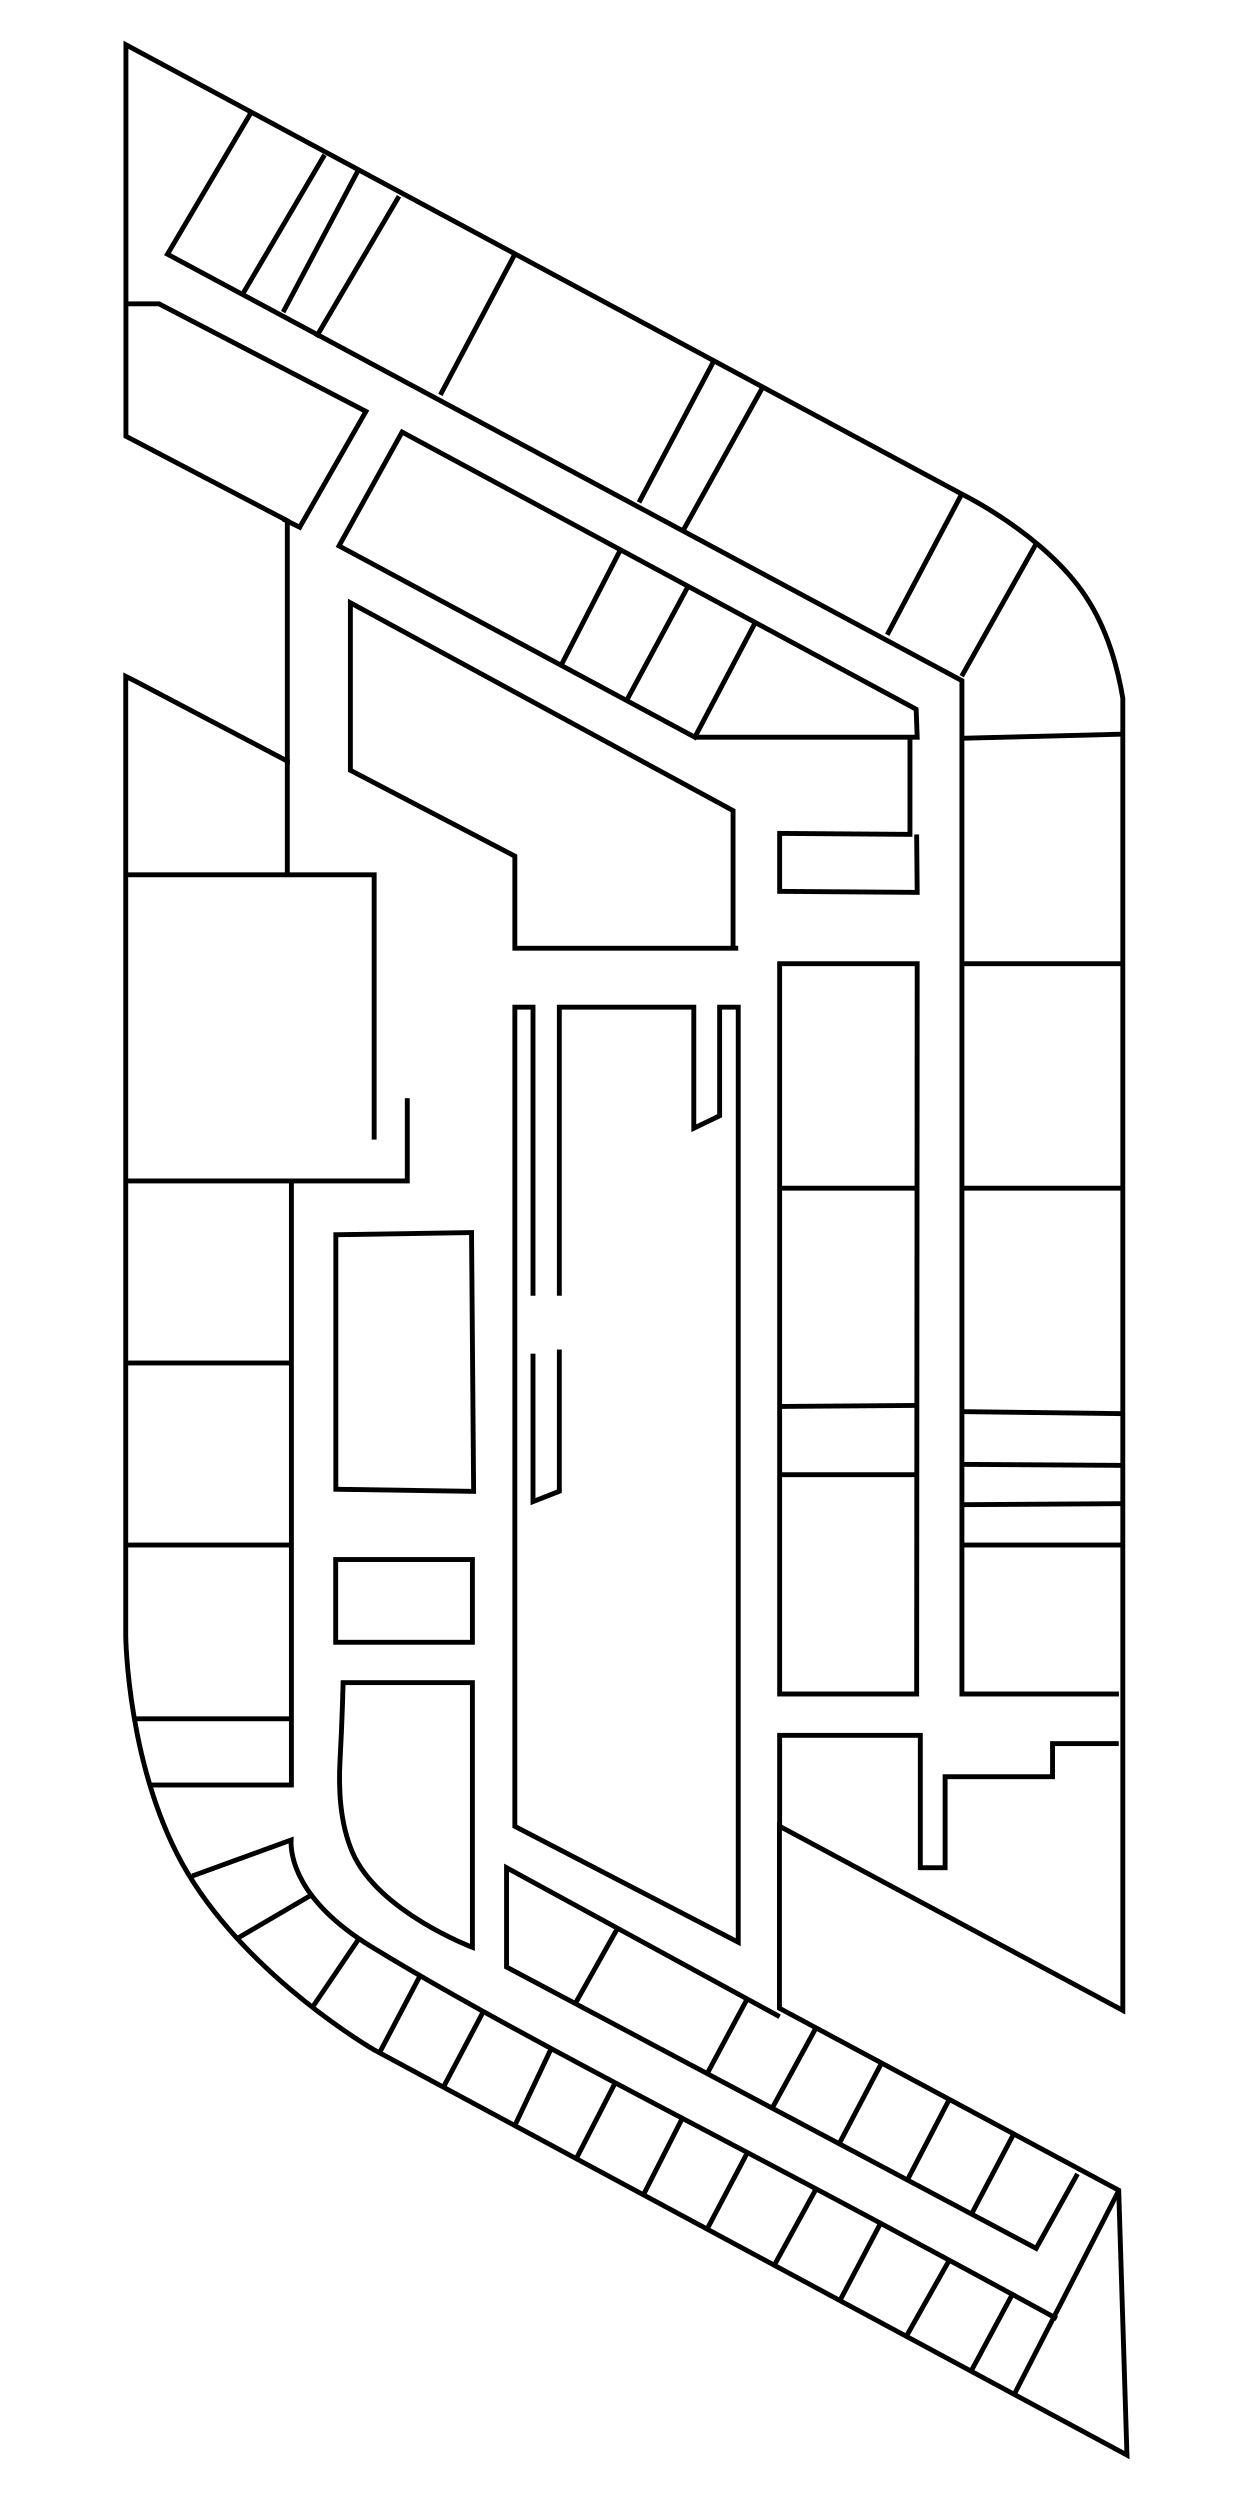
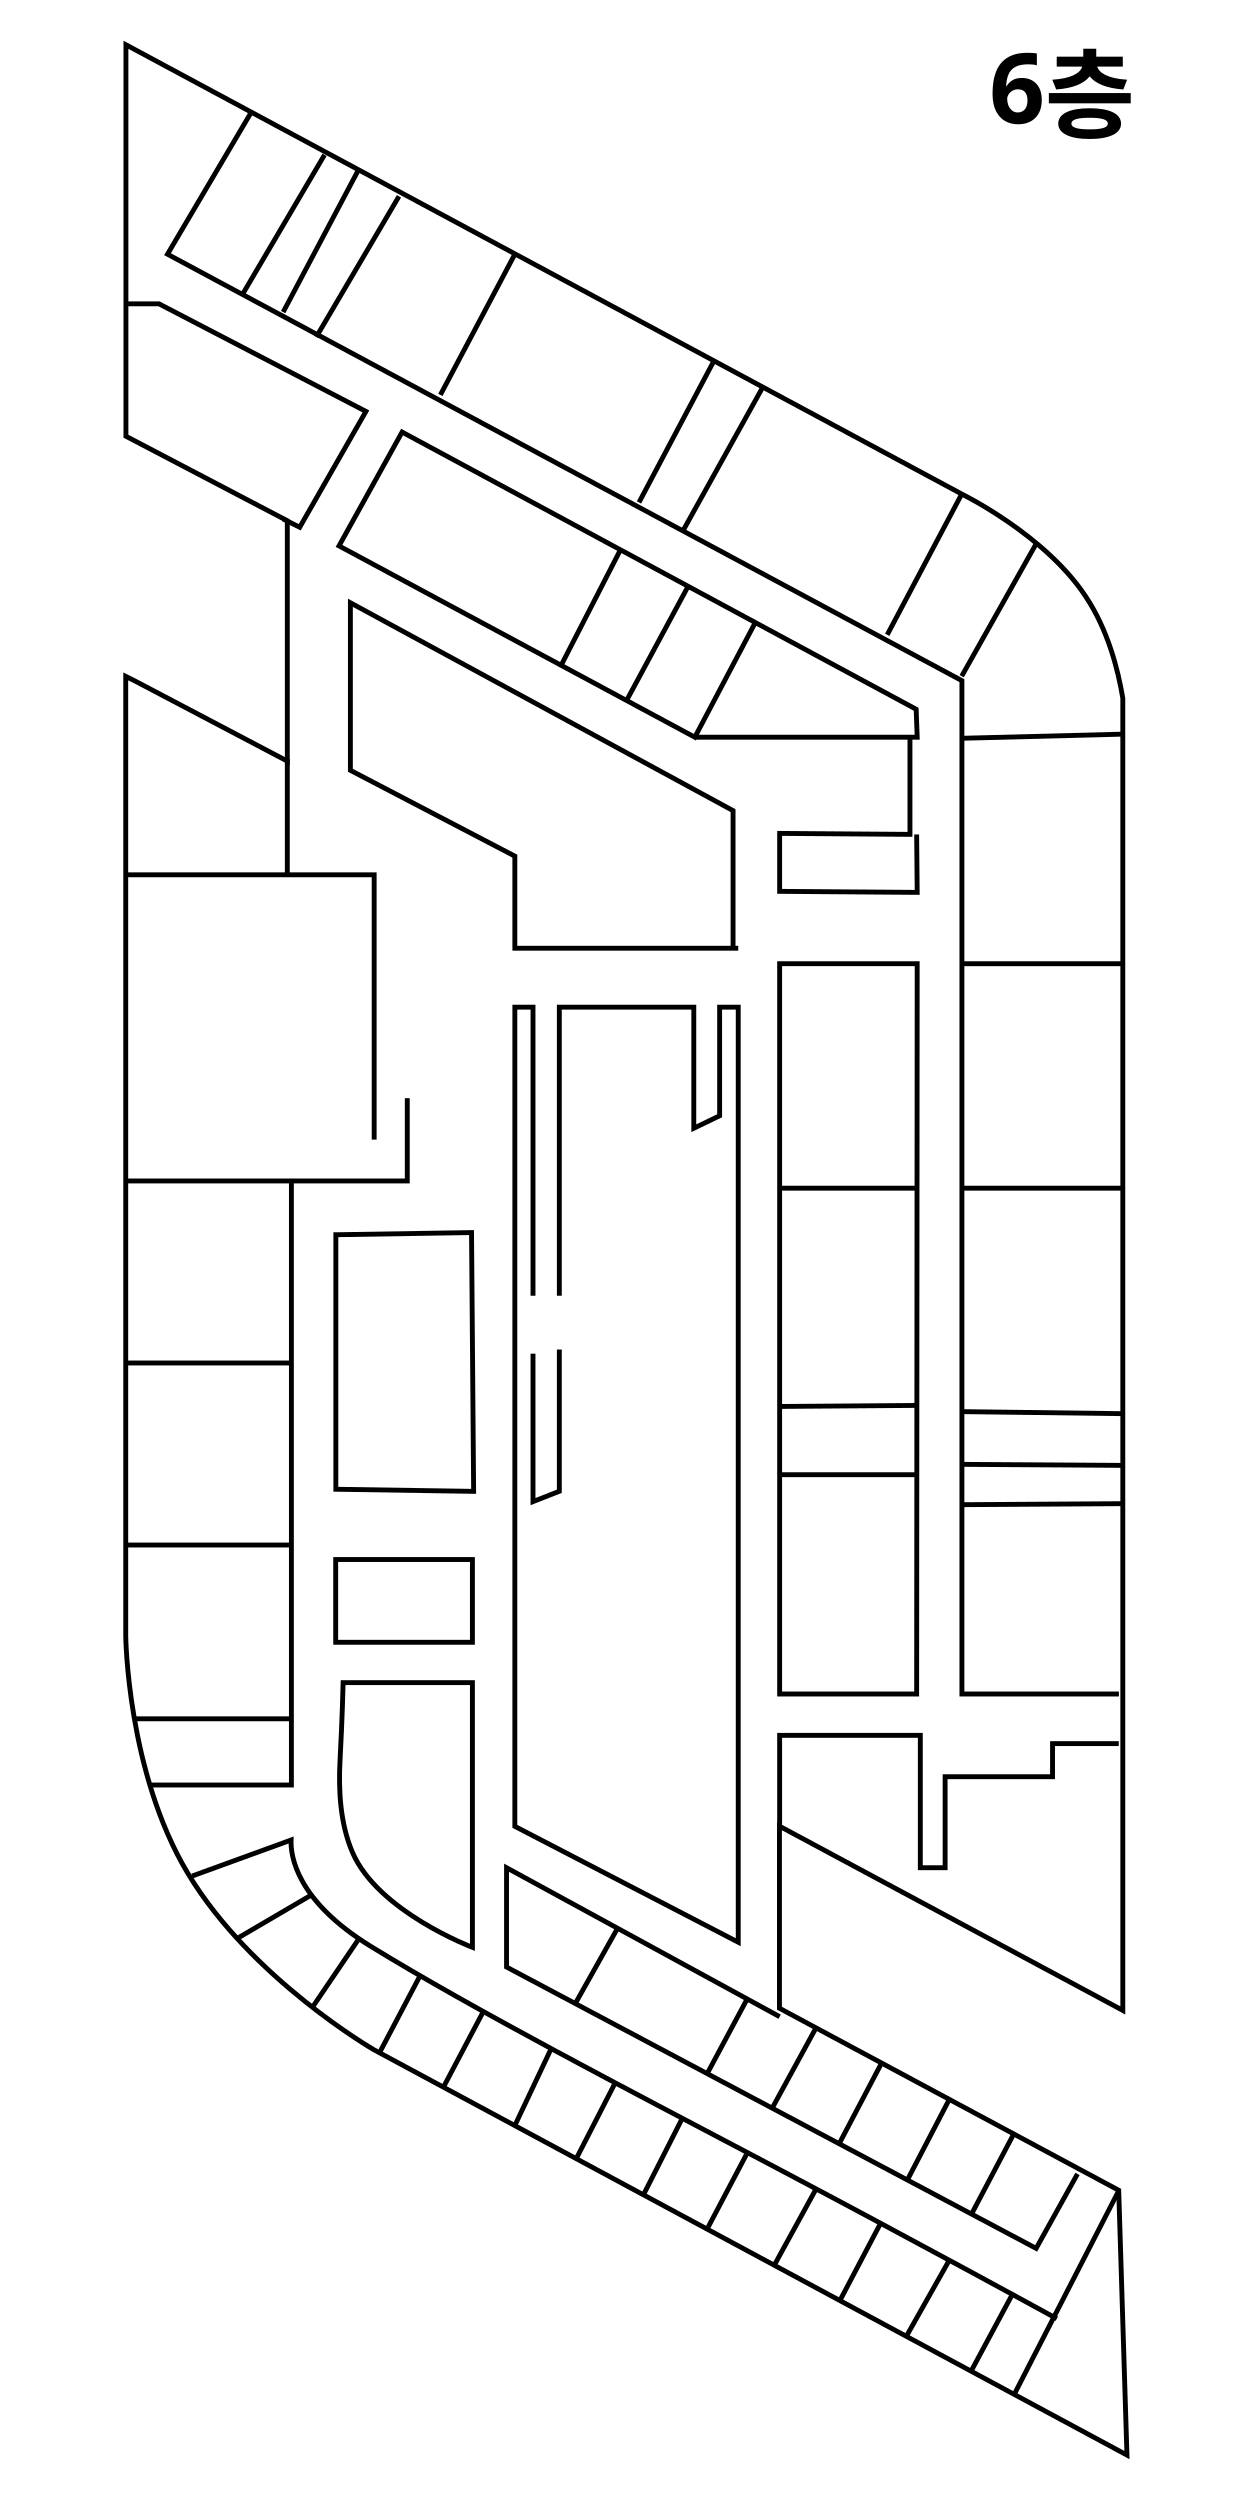
<svg xmlns="http://www.w3.org/2000/svg" id="레이어_1" data-name="레이어 1" viewBox="0 0 256 512">
  <defs>
-     <style>.cls-1{fill:none;stroke:#000;stroke-miterlimit:10;}</style>
+     <style>.cls-1{fill:none;stroke:#000;stroke-miterlimit:10;}.cls-2{font-size:20px;font-family:NanumGothicBold, NanumGothic;font-weight:700;}</style>
  </defs>
  <path class="cls-1" d="M27.75,139.52l-2-1V335.06s.3,27.9,12.71,48.58c13,21.66,38.13,36.16,38.13,36.16l154.21,83-1.69-54.23-69.48-37.28V374l69.48,37.28.84.46V143c-1-6-3.08-14.06-7.62-20.87C214,109.5,197,101.2,197,101.2L25.79,9.17V89.34l33.05,17.31v49.23l-.85-.45Z" />
  <line class="cls-1" x1="66.46" y1="31.72" x2="49.52" y2="60.53" />
  <path class="cls-1" d="M229.15,346.93H197V139.4l-1.7-.91-161-86.43,17-28.81" />
  <polyline class="cls-1" points="109.16 265.37 109.16 206.27 105.44 206.27 105.44 374.04 151.19 397.77 151.19 206.27 147.38 206.27 147.38 228.51 142.09 231.06 142.09 206.27 114.55 206.27 114.55 265.37" />
  <path class="cls-1" d="M216.44,474.87s-27.29-15-60.46-32.49c-27.55-14.52-59-30.84-80.07-43.78-15.25-9.39-16.42-18.56-16.3-21.77l-1.62.6-18.64,6.78" />
  <path class="cls-1" d="M159.67,374V355.4h28.81v27.11h5.08V363.87h22v-6.78h13.56" />
  <polyline class="cls-1" points="220.67 445.22 212.2 460.47 103.74 402.85 103.74 382.51 159.67 413.02" />
  <polyline class="cls-1" points="25.79 179.16 76.63 179.16 76.63 233.39" />
  <polyline class="cls-1" points="25.79 241.86 83.41 241.86 83.41 224.91" />
  <polyline class="cls-1" points="59.68 241.86 59.68 365.57 30.87 365.57" />
  <line class="cls-1" x1="25.79" y1="279.14" x2="59.68" y2="279.14" />
  <line class="cls-1" x1="25.79" y1="316.42" x2="59.68" y2="316.42" />
  <line class="cls-1" x1="27.48" y1="352.01" x2="59.68" y2="352.01" />
  <line class="cls-1" x1="58.84" y1="155.43" x2="58.84" y2="179.16" />
  <polyline class="cls-1" points="25.79 62.23 32.57 62.23 74.94 84.26 61.38 107.98 57.99 106.29" />
  <line class="cls-1" x1="81.71" y1="40.2" x2="64.77" y2="69.01" />
  <line class="cls-1" x1="73.24" y1="35.11" x2="57.99" y2="63.92" />
  <line class="cls-1" x1="105.44" y1="52.06" x2="90.19" y2="80.87" />
  <line class="cls-1" x1="146.11" y1="74.09" x2="130.86" y2="102.9" />
  <line class="cls-1" x1="156.28" y1="79.17" x2="139.85" y2="108.74" />
  <line class="cls-1" x1="196.95" y1="101.2" x2="181.7" y2="130.01" />
  <line class="cls-1" x1="212.2" y1="111.37" x2="196.95" y2="138.49" />
  <line class="cls-1" x1="229.15" y1="448.6" x2="207.71" y2="490.38" />
  <line class="cls-1" x1="207.54" y1="469.49" x2="198.88" y2="485.62" />
  <line class="cls-1" x1="194.41" y1="462.89" x2="185.62" y2="478.48" />
  <line class="cls-1" x1="180.34" y1="455.33" x2="172.01" y2="471.16" />
  <line class="cls-1" x1="167.14" y1="448.28" x2="158.57" y2="463.92" />
  <line class="cls-1" x1="153.07" y1="440.85" x2="144.82" y2="456.51" />
  <line class="cls-1" x1="139.73" y1="433.83" x2="131.78" y2="449.49" />
  <line class="cls-1" x1="125.99" y1="426.57" x2="118.02" y2="442.09" />
  <line class="cls-1" x1="112.88" y1="419.56" x2="105.44" y2="435.31" />
  <line class="cls-1" x1="98.98" y1="411.97" x2="90.82" y2="427.44" />
  <line class="cls-1" x1="86.03" y1="404.63" x2="77.73" y2="420.39" />
  <line class="cls-1" x1="73.51" y1="397.04" x2="64" y2="411.07" />
  <line class="cls-1" x1="63.77" y1="388.09" x2="48.6" y2="396.98" />
  <line class="cls-1" x1="126.47" y1="394.91" x2="117.82" y2="410.33" />
  <line class="cls-1" x1="153.02" y1="409.39" x2="144.83" y2="424.68" />
  <line class="cls-1" x1="167.11" y1="415.32" x2="158.14" y2="431.75" />
  <line class="cls-1" x1="180.54" y1="422.52" x2="171.86" y2="439.04" />
  <line class="cls-1" x1="194.41" y1="429.96" x2="185.83" y2="446.46" />
  <line class="cls-1" x1="207.6" y1="437.05" x2="198.97" y2="453.44" />
  <polyline class="cls-1" points="151.19 194.2 105.44 194.2 105.44 175.34 71.76 157.76 71.76 123.45 150.13 166.02 150.13 194.2" />
-   <line class="cls-1" x1="196.95" y1="316.42" x2="229.99" y2="316.42" />
  <line class="cls-1" x1="196.95" y1="308.16" x2="229.99" y2="307.95" />
  <line class="cls-1" x1="196.95" y1="299.9" x2="229.99" y2="300.11" />
  <line class="cls-1" x1="196.95" y1="289.1" x2="229.99" y2="289.52" />
  <line class="cls-1" x1="196.95" y1="243.34" x2="229.99" y2="243.34" />
  <line class="cls-1" x1="196.95" y1="197.37" x2="229.99" y2="197.37" />
  <line class="cls-1" x1="196.95" y1="151.2" x2="229.99" y2="150.35" />
  <polyline class="cls-1" points="154.68 127.5 142.3 150.98 69.43 111.8 82.35 88.49 187.63 145.26 187.84 150.98 142.3 150.98" />
  <path class="cls-1" d="M187.79,197.37H159.67V346.93h28.06l.11-149.56Z" />
  <path class="cls-1" d="M187.73,170.9l.11,11.86-28.17-.21V170.68l26.69.2V151" />
  <line class="cls-1" x1="159.67" y1="243.34" x2="187.84" y2="243.34" />
  <line class="cls-1" x1="159.67" y1="288.04" x2="187.73" y2="287.83" />
  <line class="cls-1" x1="159.67" y1="302.02" x2="187.73" y2="302.02" />
  <line class="cls-1" x1="127.06" y1="112.61" x2="114.92" y2="136.26" />
  <line class="cls-1" x1="140.92" y1="120.08" x2="128.32" y2="143.47" />
  <polyline class="cls-1" points="114.55 276.39 114.55 305.41 109.16 307.53 109.16 277.23" />
  <path class="cls-1" d="M69,252.87h-.22V305l28.22.43-.43-53Z" />
  <rect class="cls-1" x="68.75" y="319.39" width="28" height="16.95" />
  <path class="cls-1" d="M77.05,344.6H70.27s-.16,7.26-.63,15.88c-.33,6.07,0,13,2.57,18.94,5.24,12.1,24.54,19.4,24.54,19.4V344.6Z" />
+   <text class="cls-2" transform="translate(202.57 25.25)">6층</text>
</svg>
